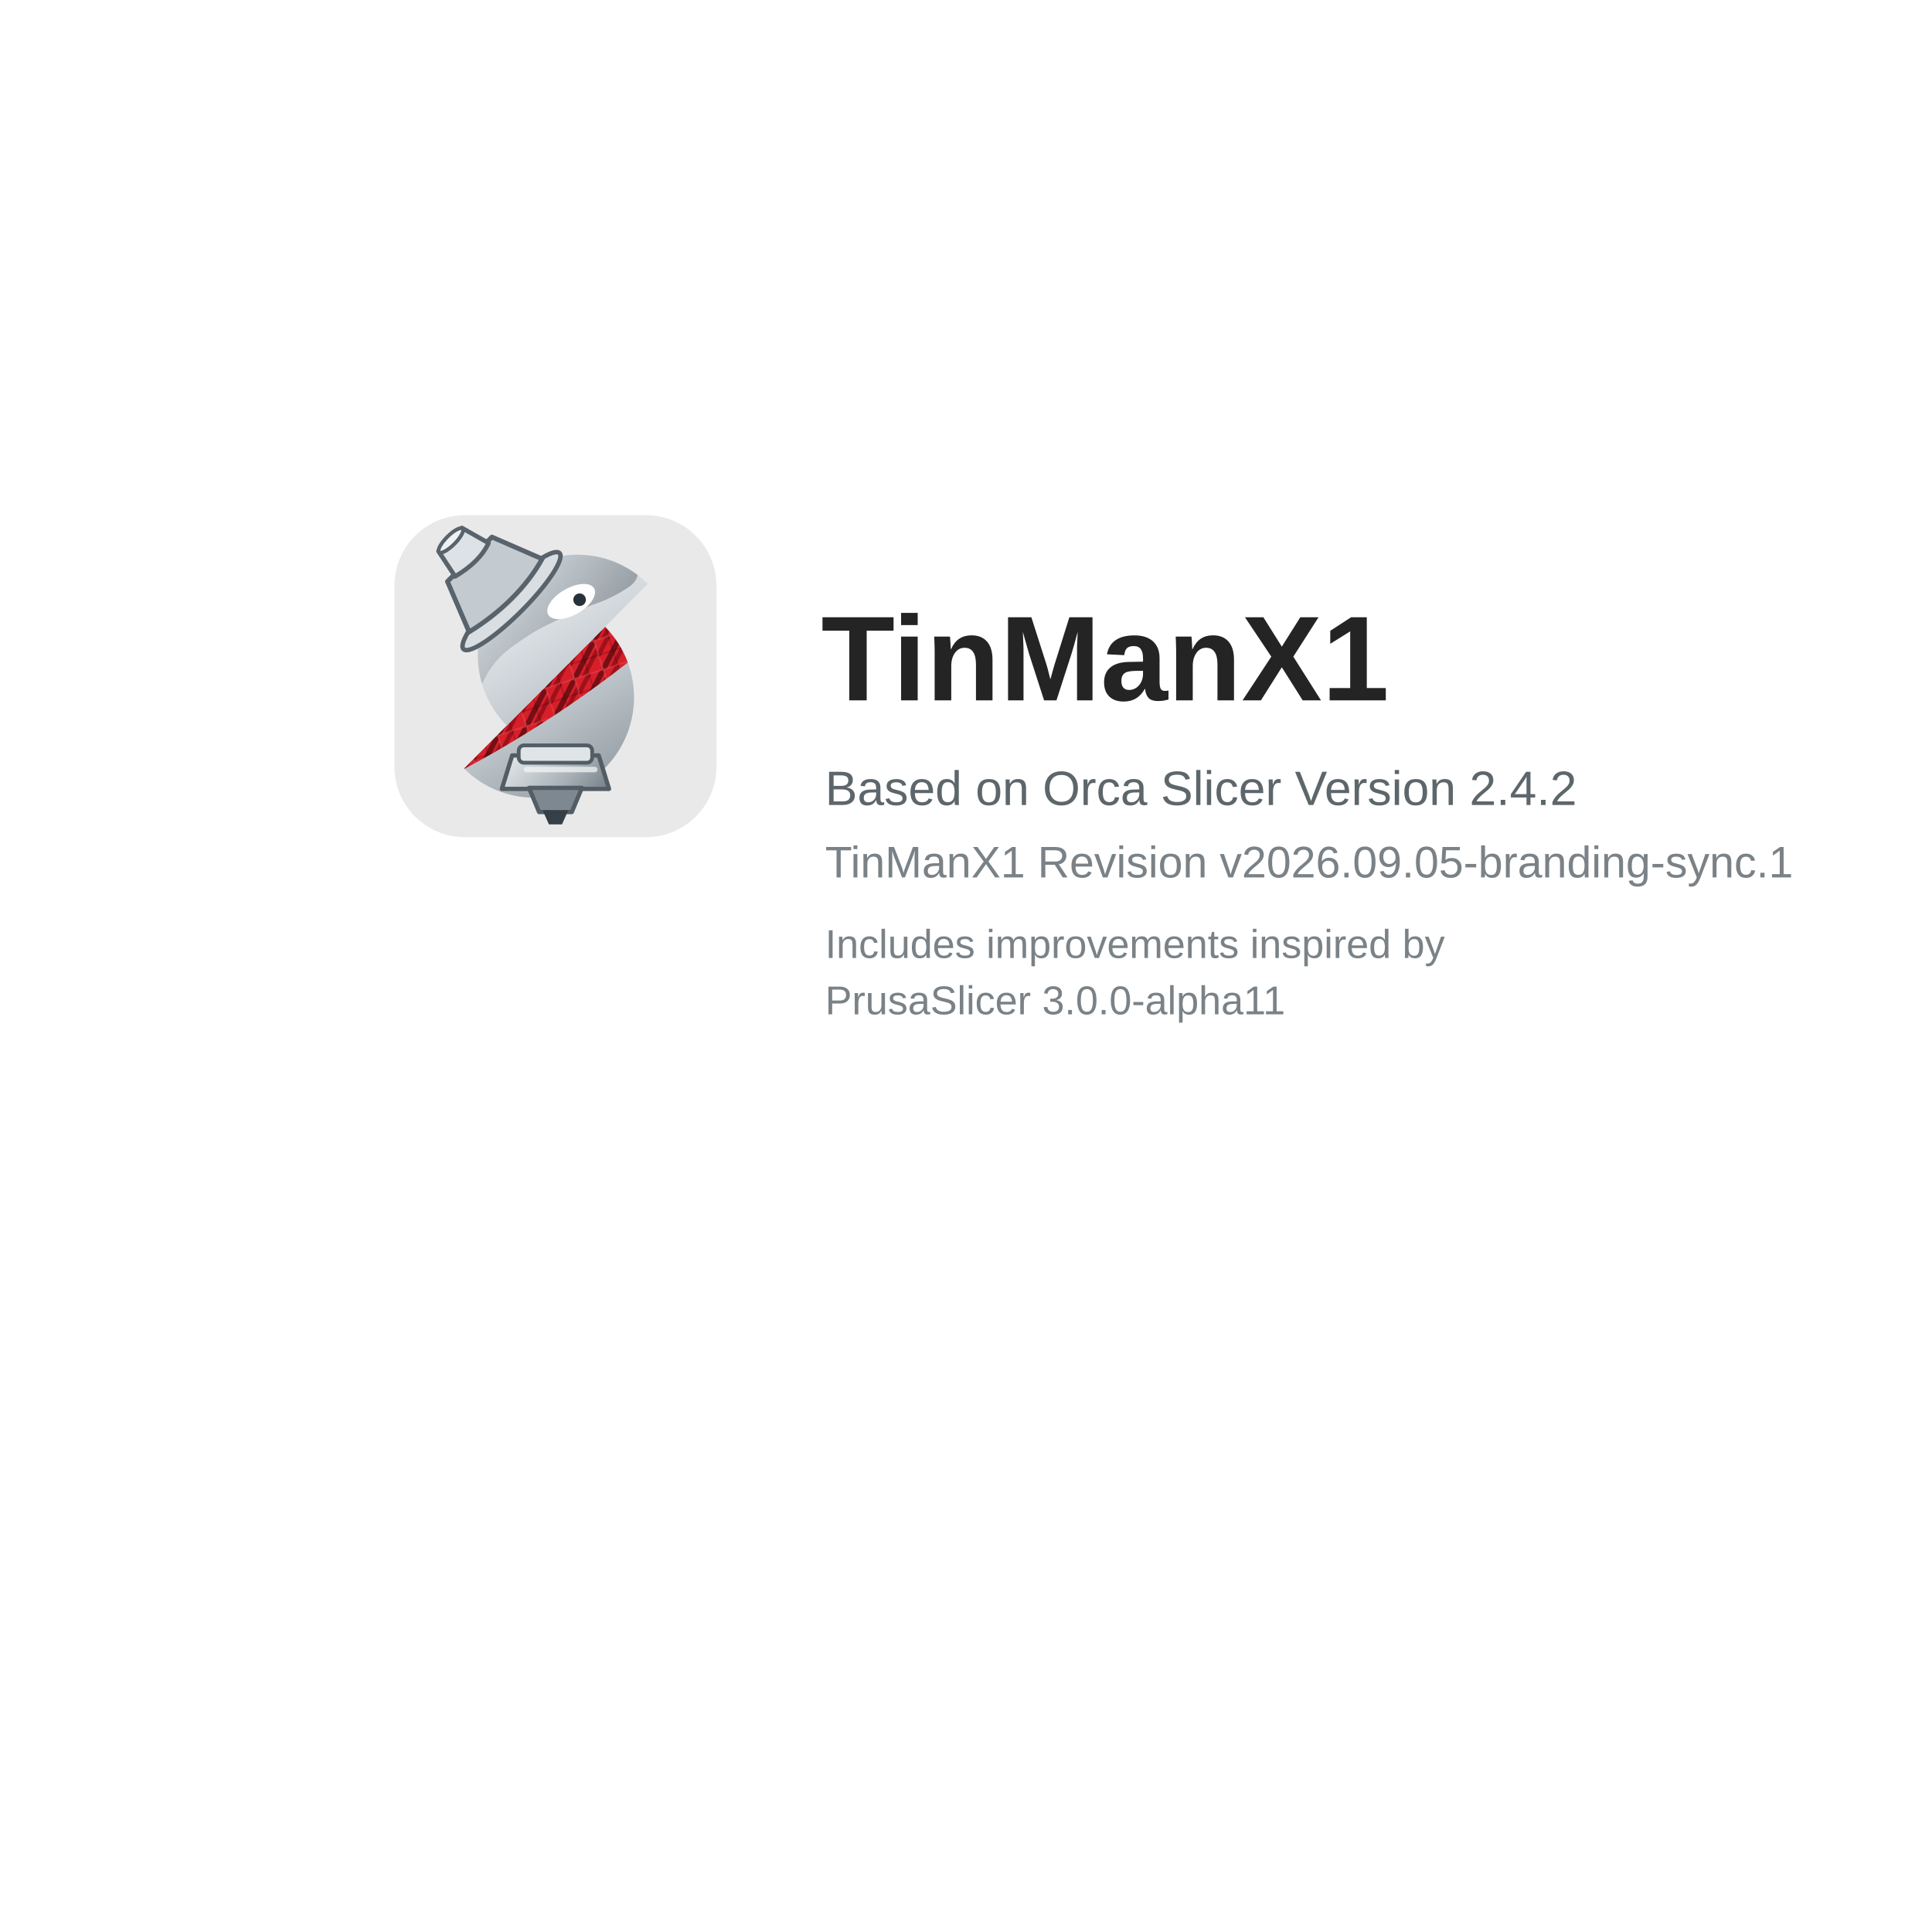
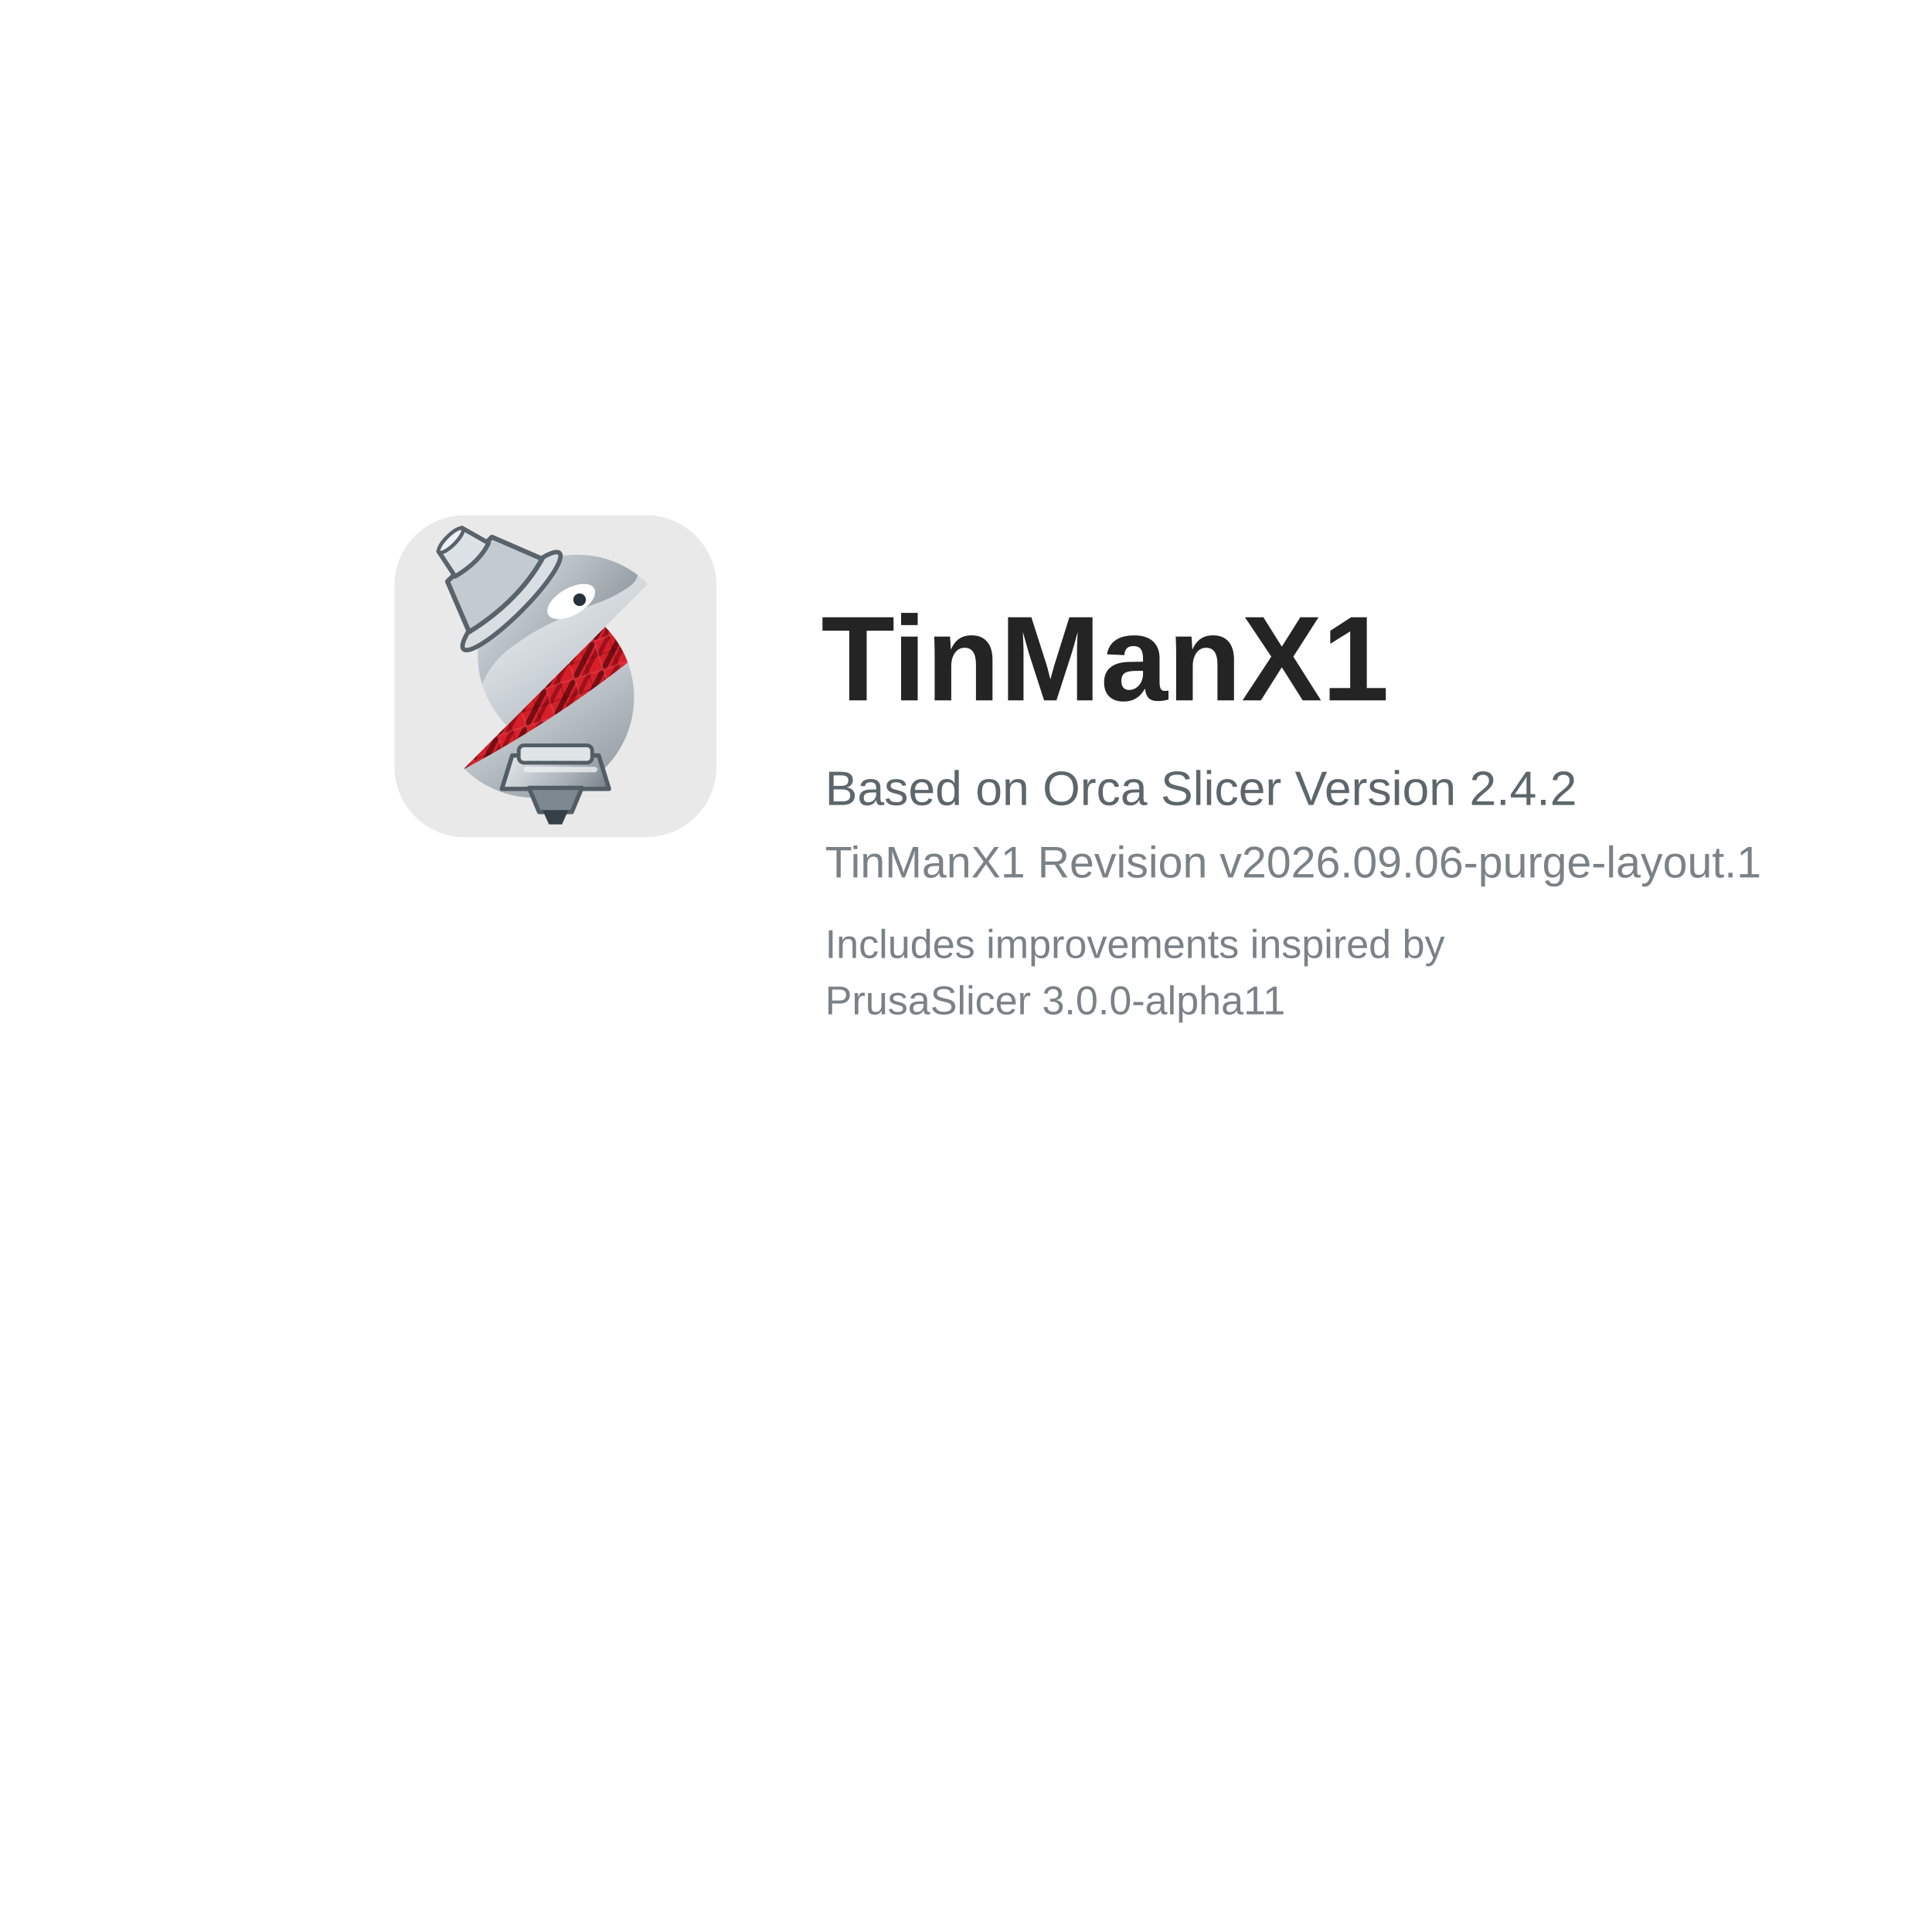
<svg xmlns="http://www.w3.org/2000/svg" width="480" height="480" viewBox="0 0 480 480">
  <defs>
    <linearGradient id="tmxSilver" x1="18" y1="8" x2="47" y2="55" gradientUnits="userSpaceOnUse">
      <stop offset="0" stop-color="#f7f9fa" />
      <stop offset=".52" stop-color="#c7ced3" />
      <stop offset="1" stop-color="#8d969d" />
    </linearGradient>
    <linearGradient id="tmxDarkSilver" x1="19" y1="10" x2="49" y2="35" gradientUnits="userSpaceOnUse">
      <stop offset="0" stop-color="#dce2e6" />
      <stop offset="1" stop-color="#6f7981" />
    </linearGradient>
    <linearGradient id="tmxNozzle" x1="24" y1="43" x2="43" y2="60" gradientUnits="userSpaceOnUse">
      <stop offset="0" stop-color="#eef2f4" />
      <stop offset=".55" stop-color="#a8b0b6" />
      <stop offset="1" stop-color="#59636c" />
    </linearGradient>
    <pattern id="tmxCarbonRed" width="6" height="6" patternUnits="userSpaceOnUse" patternTransform="rotate(-18)">
      <rect width="6" height="6" fill="#D71F2A" />
      <path d="M-2 1 1-2M0 6 6 0M5 8 8 5" fill="none" stroke="#250204" stroke-width="1.05" opacity=".55" />
      <path d="M-2 5 5-2M1 7 7 1" fill="none" stroke="#7c0810" stroke-width=".85" opacity=".62" />
      <path d="M0 0h6v6h-6z" fill="none" stroke="#f06a70" stroke-width=".35" opacity=".28" />
      <path d="M0 3h6M3 0v6" fill="none" stroke="#180102" stroke-width=".28" opacity=".22" />
    </pattern>
  </defs>
  <rect width="480" height="480" fill="#ffffff" />
  <g transform="translate(98 128)">
    <g transform="scale(1.25)">
      <rect width="64" height="64" rx="14" fill="#e9e9e9" />
      <path d="M13.84,50.354a19.7,19.7,0,0,0,13.883,5.79A19.944,19.944,0,0,0,41.858,22.182Z" fill="url(#tmxSilver)" />
      <path d="M41.858,22.181,13.84,50.354l.061.059A220.548,220.548,0,0,0,46.378,29.277a19.964,19.964,0,0,0-4.52-7.1" fill="url(#tmxCarbonRed)" />
      <path d="M36.381,7.856A19.943,19.943,0,0,0,22.327,41.818L50.345,13.646a19.693,19.693,0,0,0-13.964-5.79" fill="url(#tmxSilver)" />
      <path d="M36.381,7.856A19.636,19.636,0,0,0,26.04,10.782a22.742,22.742,0,0,0-5.91-.745,23.084,23.084,0,0,0-9.477,2.124.632.632,0,0,0,.129,1.191,13.52,13.52,0,0,1,8.069,5.137A20.06,20.06,0,0,0,17.41,33.534a19.873,19.873,0,0,1,2-3.488c1.819-2.5,3.743-3.8,6.585-5.723,2.093-1.416,5-3.077,13.359-6.512a28.421,28.421,0,0,0,6.12-2.821c1.4-.831,2.461-1.615,2.8-2.842.024-.086.045-.172.065-.256A19.655,19.655,0,0,0,36.381,7.856" fill="url(#tmxDarkSilver)" />
      <path d="M39.69,14.551c.727,1.285-.728,3.495-3.249,4.937s-5.154,1.569-5.88.284.727-3.495,3.248-4.937,5.154-1.569,5.881-.284" fill="#fff" />
      <circle cx="36.8" cy="16.8" r="1.25" fill="#28323a" />
      <g transform="translate(-17 1) rotate(-45 34.2 12.5) scale(1.05)">
        <ellipse cx="34.25" cy="18.4" rx="12.85" ry="2.65" fill="#d9dee2" stroke="#59636c" stroke-width=".85" />
        <path d="M28.3,7.2h11.9l3.8,9.65c-5.75,1.65-12.65,1.65-19.55,0Z" fill="#c3cbd0" stroke="#59636c" stroke-width=".9" stroke-linejoin="round" />
        <path d="M31.15,1.95h6.25l1.55,5.6c-2.45.9-5.4.9-8.95,0Z" fill="#dce2e6" stroke="#59636c" stroke-width=".85" stroke-linejoin="round" />
        <ellipse cx="34.25" cy="2.15" rx="3.15" ry=".95" fill="#eef2f4" stroke="#59636c" stroke-width=".7" />
      </g>
      <path d="M23.4,47.75h17.2l2.05,6.65H21.35Z" fill="url(#tmxNozzle)" stroke="#525d65" stroke-width=".85" stroke-linejoin="round" />
      <path d="M26.75,54.2h10.5l-2,4.8h-6.5Z" fill="#7e8890" stroke="#525d65" stroke-width=".85" stroke-linejoin="round" />
      <path d="M29.45,58.65h5.1l-1.25,2.8h-2.6Z" fill="#353f47" />
      <rect x="24.7" y="45.75" width="14.6" height="3.45" rx="1.05" fill="#dfe4e7" stroke="#525d65" stroke-width=".75" />
      <path d="M26.25,50.55h13.55" fill="none" stroke="#f4f6f7" stroke-width="1.1" stroke-linecap="round" opacity=".72" />
    </g>
    <text x="106" y="46" font-family="Arial, Helvetica, sans-serif" font-size="30" font-weight="700" fill="#242424">TinManX1</text>
    <text x="107" y="72" font-family="Arial, Helvetica, sans-serif" font-size="12" fill="#5d666b">Based on Orca Slicer Version 2.4.2</text>
-     <text x="107" y="90" font-family="Arial, Helvetica, sans-serif" font-size="11" fill="#7a8287">TinManX1 Revision v2026.09.05-branding-sync.1</text>
+     <text x="107" y="90" font-family="Arial, Helvetica, sans-serif" font-size="11" fill="#7a8287">TinManX1 Revision v2026.09.06-purge-layout.1</text>
    <text x="107" y="110" font-family="Arial, Helvetica, sans-serif" font-size="10" fill="#7a8287">Includes improvements inspired by</text>
    <text x="107" y="124" font-family="Arial, Helvetica, sans-serif" font-size="10" fill="#7a8287">PrusaSlicer 3.0.0-alpha11</text>
  </g>
</svg>
